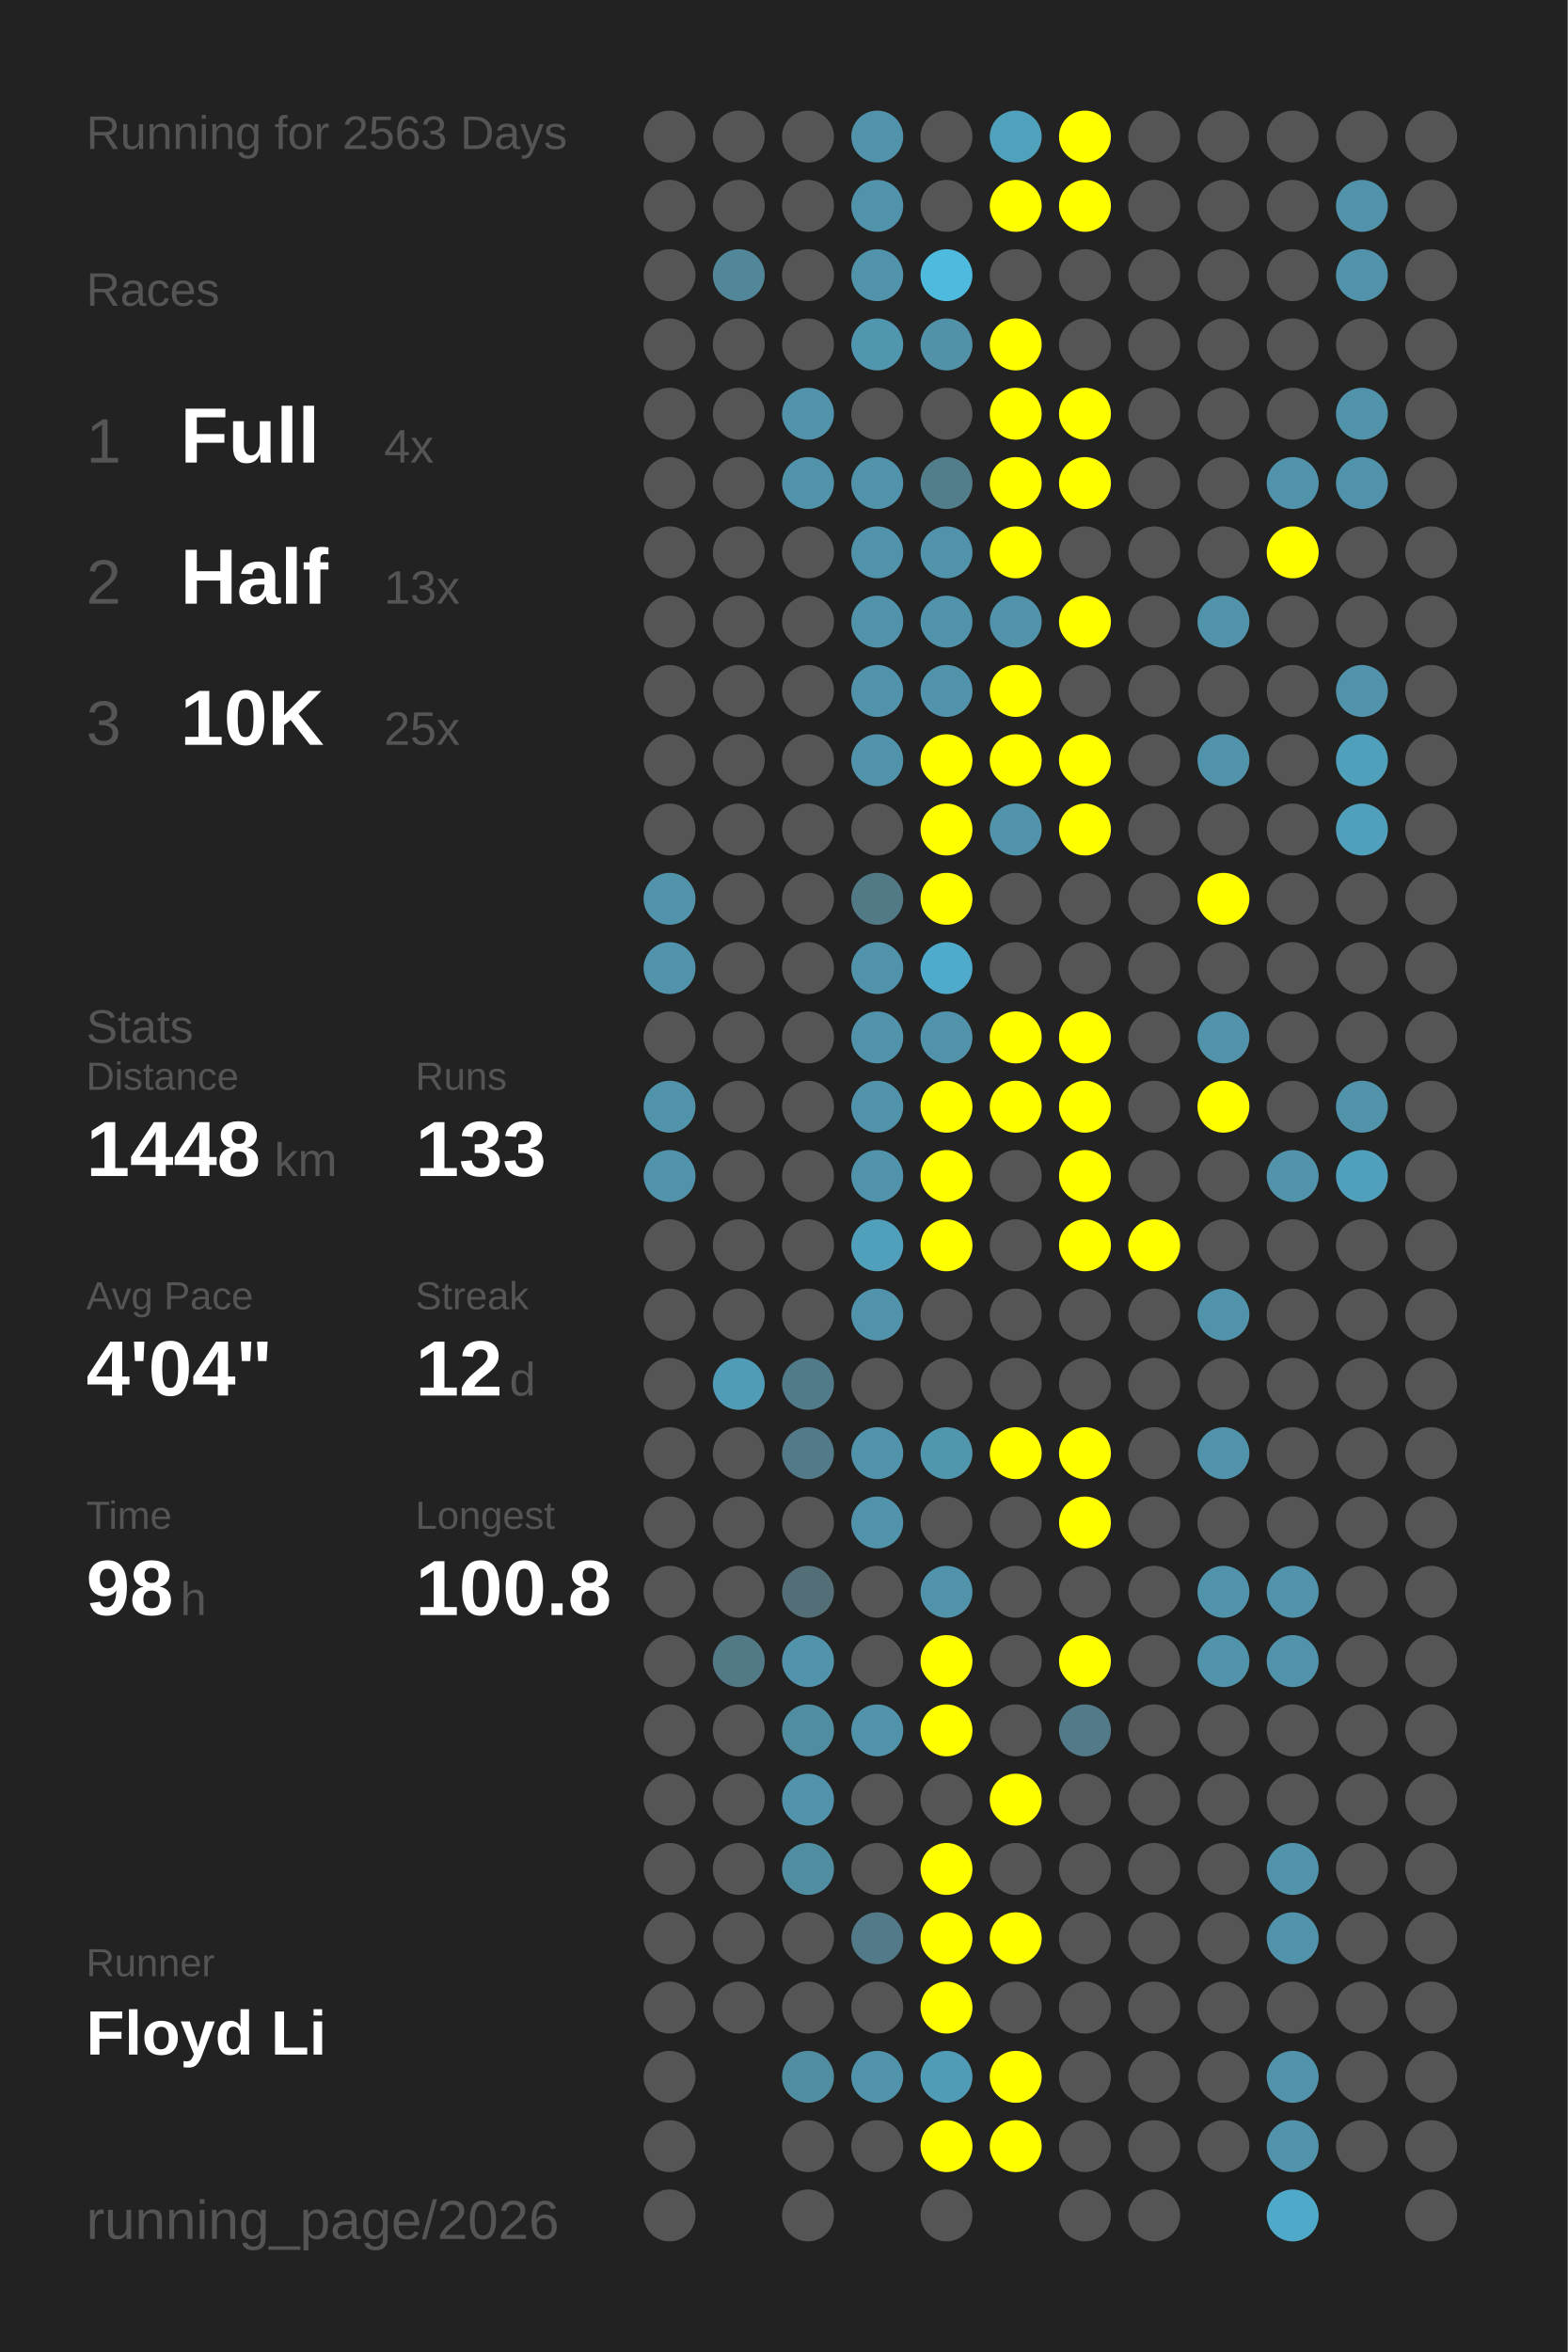
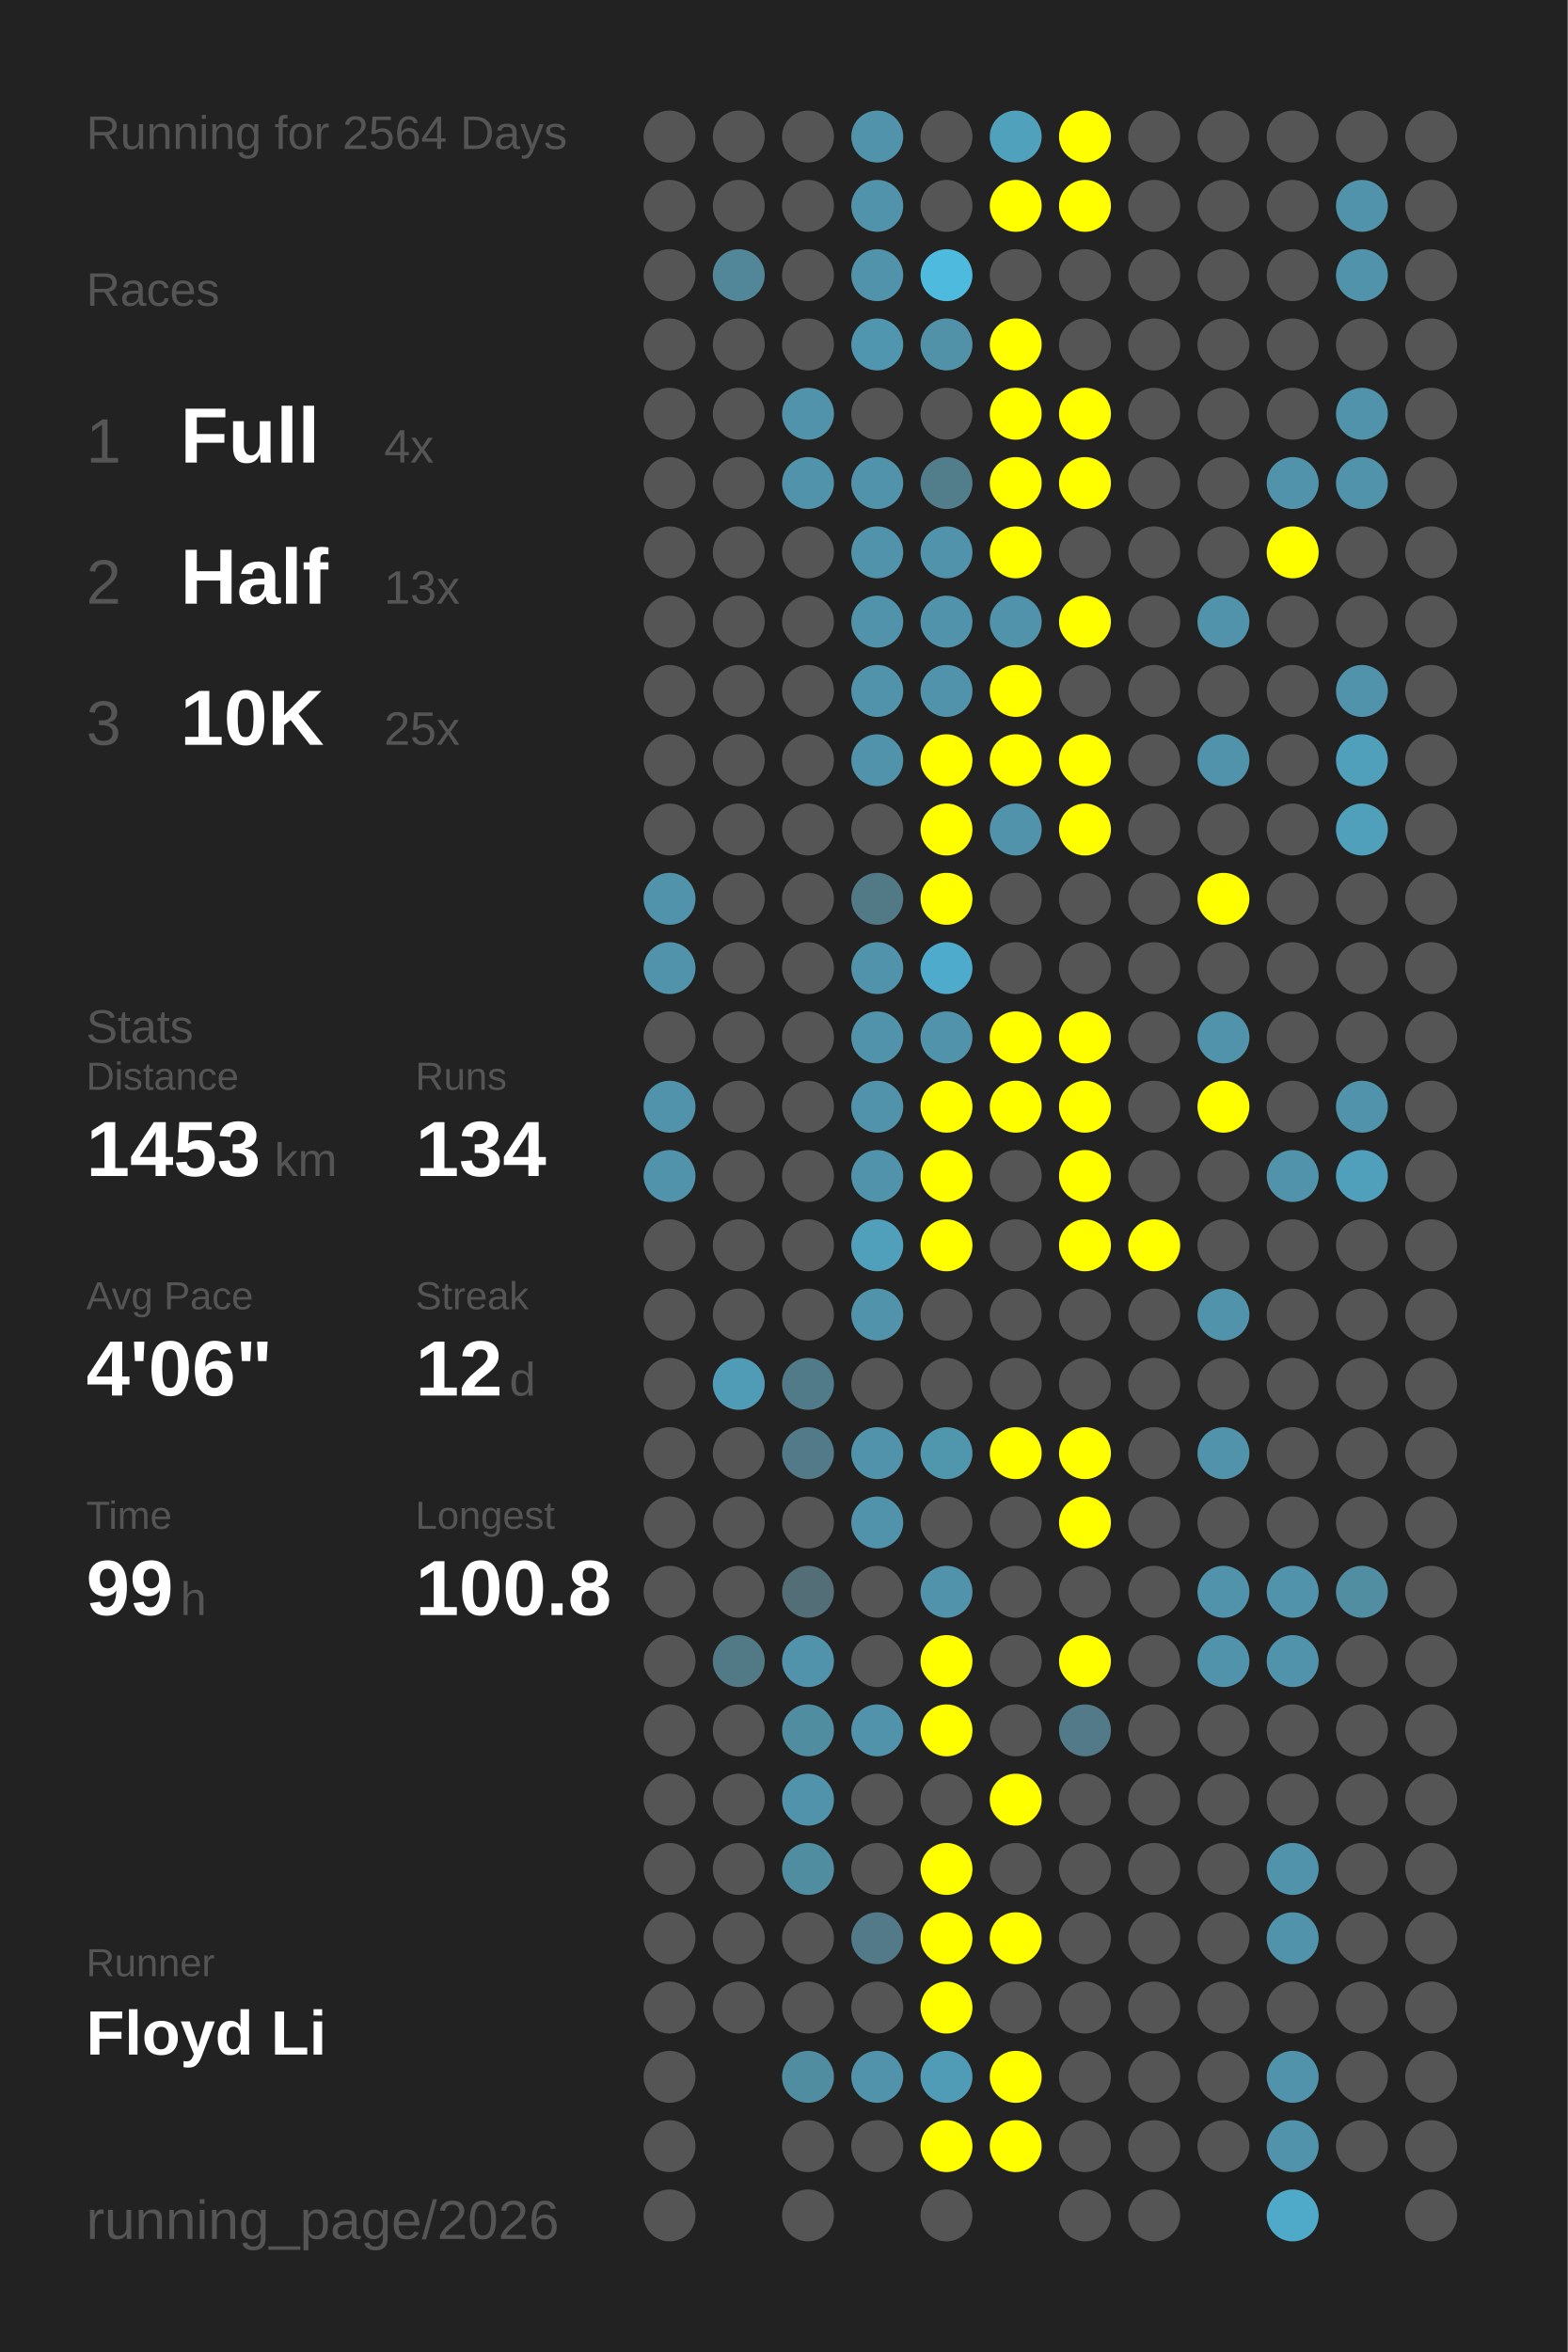
<svg xmlns="http://www.w3.org/2000/svg" baseProfile="full" height="300mm" version="1.1" viewBox="0,0,200,300" width="200mm">
  <defs />
  <rect fill="#222222" height="300" width="200" x="0" y="0" />
-   <text fill="#555555" style="font-size:6px; font-family:Arial;" x="11" y="19">Running for 2563 Days</text>
+   <text fill="#555555" style="font-size:6px; font-family:Arial;" x="11" y="19">Running for 2564 Days</text>
  <text fill="#555555" style="font-size:6px; font-family:Arial;" x="11" y="39">Races</text>
  <text fill="#555555" style="font-size:8px; font-family:Arial;" x="11" y="59">1</text>
  <text fill="#FFFFFF" style="font-size:10px; font-family:Arial; font-weight:bold;" x="23" y="59">Full</text>
  <text fill="#555555" style="font-size:6px; font-family:Arial;" x="49" y="59">4x</text>
  <text fill="#555555" style="font-size:8px; font-family:Arial;" x="11" y="77">2</text>
  <text fill="#FFFFFF" style="font-size:10px; font-family:Arial; font-weight:bold;" x="23" y="77">Half</text>
  <text fill="#555555" style="font-size:6px; font-family:Arial;" x="49" y="77">13x</text>
  <text fill="#555555" style="font-size:8px; font-family:Arial;" x="11" y="95">3</text>
  <text fill="#FFFFFF" style="font-size:10px; font-family:Arial; font-weight:bold;" x="23" y="95">10K</text>
  <text fill="#555555" style="font-size:6px; font-family:Arial;" x="49" y="95">25x</text>
  <text fill="#555555" style="font-size:6px; font-family:Arial;" x="11" y="133">Stats</text>
  <text fill="#555555" style="font-size:5px; font-family:Arial;" x="11" y="139">Distance</text>
-   <text fill="#FFFFFF" style="font-size:10px; font-family:Arial; font-weight:bold;" x="11" y="150">1448</text>
+   <text fill="#FFFFFF" style="font-size:10px; font-family:Arial; font-weight:bold;" x="11" y="150">1453</text>
  <text fill="#555555" style="font-size:6px; font-family:Arial;" x="35" y="150">km</text>
  <text fill="#555555" style="font-size:5px; font-family:Arial;" x="53" y="139">Runs</text>
-   <text fill="#FFFFFF" style="font-size:10px; font-family:Arial; font-weight:bold;" x="53" y="150">133</text>
+   <text fill="#FFFFFF" style="font-size:10px; font-family:Arial; font-weight:bold;" x="53" y="150">134</text>
  <text fill="#555555" style="font-size:5px; font-family:Arial;" x="11" y="167">Avg Pace</text>
-   <text fill="#FFFFFF" style="font-size:10px; font-family:Arial; font-weight:bold;" x="11" y="178">4'04"</text>
+   <text fill="#FFFFFF" style="font-size:10px; font-family:Arial; font-weight:bold;" x="11" y="178">4'06"</text>
  <text fill="#555555" style="font-size:5px; font-family:Arial;" x="53" y="167">Streak</text>
  <text fill="#FFFFFF" style="font-size:10px; font-family:Arial; font-weight:bold;" x="53" y="178">12</text>
  <text fill="#555555" style="font-size:6px; font-family:Arial;" x="65" y="178">d</text>
  <text fill="#555555" style="font-size:5px; font-family:Arial;" x="11" y="195">Time</text>
-   <text fill="#FFFFFF" style="font-size:10px; font-family:Arial; font-weight:bold;" x="11" y="206">98</text>
+   <text fill="#FFFFFF" style="font-size:10px; font-family:Arial; font-weight:bold;" x="11" y="206">99</text>
  <text fill="#555555" style="font-size:6px; font-family:Arial;" x="23" y="206">h</text>
  <text fill="#555555" style="font-size:5px; font-family:Arial;" x="53" y="195">Longest</text>
  <text fill="#FFFFFF" style="font-size:10px; font-family:Arial; font-weight:bold;" x="53" y="206">100.8</text>
  <text fill="#555555" style="font-size:5px; font-family:Arial;" x="11" y="252.065">Runner</text>
  <text fill="#FFFFFF" style="font-size:8px; font-family:Arial; font-weight:bold;" x="11" y="262.065">Floyd Li</text>
  <text fill="#555555" style="font-size:7px; font-family:Arial;" x="11" y="285.581">running_page/2026</text>
  <circle cx="85.417" cy="17.419" fill="#555555" r="3.312" />
  <circle cx="85.417" cy="26.258" fill="#555555" r="3.312" />
  <circle cx="85.417" cy="35.097" fill="#555555" r="3.312" />
  <circle cx="85.417" cy="43.935" fill="#555555" r="3.312" />
  <circle cx="85.417" cy="52.774" fill="#555555" r="3.312" />
  <circle cx="85.417" cy="61.613" fill="#555555" r="3.312" />
  <circle cx="85.417" cy="70.452" fill="#555555" r="3.312" />
  <circle cx="85.417" cy="79.29" fill="#555555" r="3.312" />
  <circle cx="85.417" cy="88.129" fill="#555555" r="3.312" />
  <circle cx="85.417" cy="96.968" fill="#555555" r="3.312" />
  <circle cx="85.417" cy="105.806" fill="#555555" r="3.312" />
  <circle cx="85.417" cy="114.645" fill="#5093aa" r="3.312" />
  <circle cx="85.417" cy="123.484" fill="#5093aa" r="3.312" />
  <circle cx="85.417" cy="132.323" fill="#555555" r="3.312" />
  <circle cx="85.417" cy="141.161" fill="#5093aa" r="3.312" />
  <circle cx="85.417" cy="150" fill="#5093aa" r="3.312" />
  <circle cx="85.417" cy="158.839" fill="#555555" r="3.312" />
  <circle cx="85.417" cy="167.677" fill="#555555" r="3.312" />
  <circle cx="85.417" cy="176.516" fill="#555555" r="3.312" />
  <circle cx="85.417" cy="185.355" fill="#555555" r="3.312" />
  <circle cx="85.417" cy="194.194" fill="#555555" r="3.312" />
  <circle cx="85.417" cy="203.032" fill="#555555" r="3.312" />
  <circle cx="85.417" cy="211.871" fill="#555555" r="3.312" />
  <circle cx="85.417" cy="220.71" fill="#555555" r="3.312" />
  <circle cx="85.417" cy="229.548" fill="#555555" r="3.312" />
  <circle cx="85.417" cy="238.387" fill="#555555" r="3.312" />
  <circle cx="85.417" cy="247.226" fill="#555555" r="3.312" />
  <circle cx="85.417" cy="256.065" fill="#555555" r="3.312" />
  <circle cx="85.417" cy="264.903" fill="#555555" r="3.312" />
  <circle cx="85.417" cy="273.742" fill="#555555" r="3.312" />
  <circle cx="85.417" cy="282.581" fill="#555555" r="3.312" />
  <circle cx="94.25" cy="17.419" fill="#555555" r="3.312" />
  <circle cx="94.25" cy="26.258" fill="#555555" r="3.312" />
  <circle cx="94.25" cy="35.097" fill="#518799" r="3.312" />
  <circle cx="94.25" cy="43.935" fill="#555555" r="3.312" />
  <circle cx="94.25" cy="52.774" fill="#555555" r="3.312" />
  <circle cx="94.25" cy="61.613" fill="#555555" r="3.312" />
  <circle cx="94.25" cy="70.452" fill="#555555" r="3.312" />
  <circle cx="94.25" cy="79.29" fill="#555555" r="3.312" />
  <circle cx="94.25" cy="88.129" fill="#555555" r="3.312" />
  <circle cx="94.25" cy="96.968" fill="#555555" r="3.312" />
  <circle cx="94.25" cy="105.806" fill="#555555" r="3.312" />
  <circle cx="94.25" cy="114.645" fill="#555555" r="3.312" />
  <circle cx="94.25" cy="123.484" fill="#555555" r="3.312" />
  <circle cx="94.25" cy="132.323" fill="#555555" r="3.312" />
  <circle cx="94.25" cy="141.161" fill="#555555" r="3.312" />
  <circle cx="94.25" cy="150" fill="#555555" r="3.312" />
  <circle cx="94.25" cy="158.839" fill="#555555" r="3.312" />
  <circle cx="94.25" cy="167.677" fill="#555555" r="3.312" />
  <circle cx="94.25" cy="176.516" fill="#509cb6" r="3.312" />
  <circle cx="94.25" cy="185.355" fill="#555555" r="3.312" />
  <circle cx="94.25" cy="194.194" fill="#555555" r="3.312" />
  <circle cx="94.25" cy="203.032" fill="#555555" r="3.312" />
  <circle cx="94.25" cy="211.871" fill="#527986" r="3.312" />
  <circle cx="94.25" cy="220.71" fill="#555555" r="3.312" />
  <circle cx="94.25" cy="229.548" fill="#555555" r="3.312" />
  <circle cx="94.25" cy="238.387" fill="#555555" r="3.312" />
  <circle cx="94.25" cy="247.226" fill="#555555" r="3.312" />
  <circle cx="94.25" cy="256.065" fill="#555555" r="3.312" />
  <circle cx="103.083" cy="17.419" fill="#555555" r="3.312" />
  <circle cx="103.083" cy="26.258" fill="#555555" r="3.312" />
  <circle cx="103.083" cy="35.097" fill="#555555" r="3.312" />
  <circle cx="103.083" cy="43.935" fill="#555555" r="3.312" />
  <circle cx="103.083" cy="52.774" fill="#5093aa" r="3.312" />
  <circle cx="103.083" cy="61.613" fill="#5093aa" r="3.312" />
  <circle cx="103.083" cy="70.452" fill="#555555" r="3.312" />
  <circle cx="103.083" cy="79.29" fill="#555555" r="3.312" />
  <circle cx="103.083" cy="88.129" fill="#555555" r="3.312" />
  <circle cx="103.083" cy="96.968" fill="#555555" r="3.312" />
  <circle cx="103.083" cy="105.806" fill="#555555" r="3.312" />
  <circle cx="103.083" cy="114.645" fill="#555555" r="3.312" />
  <circle cx="103.083" cy="123.484" fill="#555555" r="3.312" />
  <circle cx="103.083" cy="132.323" fill="#555555" r="3.312" />
  <circle cx="103.083" cy="141.161" fill="#555555" r="3.312" />
  <circle cx="103.083" cy="150" fill="#555555" r="3.312" />
  <circle cx="103.083" cy="158.839" fill="#555555" r="3.312" />
  <circle cx="103.083" cy="167.677" fill="#555555" r="3.312" />
  <circle cx="103.083" cy="176.516" fill="#527b8a" r="3.312" />
  <circle cx="103.083" cy="185.355" fill="#527a88" r="3.312" />
  <circle cx="103.083" cy="194.194" fill="#555555" r="3.312" />
  <circle cx="103.083" cy="203.032" fill="#536e77" r="3.312" />
  <circle cx="103.083" cy="211.871" fill="#5093aa" r="3.312" />
  <circle cx="103.083" cy="220.71" fill="#518da1" r="3.312" />
  <circle cx="103.083" cy="229.548" fill="#5093aa" r="3.312" />
  <circle cx="103.083" cy="238.387" fill="#518da1" r="3.312" />
  <circle cx="103.083" cy="247.226" fill="#555555" r="3.312" />
  <circle cx="103.083" cy="256.065" fill="#555555" r="3.312" />
  <circle cx="103.083" cy="264.903" fill="#518da1" r="3.312" />
  <circle cx="103.083" cy="273.742" fill="#555555" r="3.312" />
  <circle cx="103.083" cy="282.581" fill="#555555" r="3.312" />
  <circle cx="111.917" cy="17.419" fill="#5093aa" r="3.312" />
  <circle cx="111.917" cy="26.258" fill="#5093aa" r="3.312" />
  <circle cx="111.917" cy="35.097" fill="#5093aa" r="3.312" />
  <circle cx="111.917" cy="43.935" fill="#5096ae" r="3.312" />
  <circle cx="111.917" cy="52.774" fill="#555555" r="3.312" />
  <circle cx="111.917" cy="61.613" fill="#5093aa" r="3.312" />
  <circle cx="111.917" cy="70.452" fill="#5093aa" r="3.312" />
  <circle cx="111.917" cy="79.29" fill="#5093aa" r="3.312" />
  <circle cx="111.917" cy="88.129" fill="#5093aa" r="3.312" />
  <circle cx="111.917" cy="96.968" fill="#5093aa" r="3.312" />
  <circle cx="111.917" cy="105.806" fill="#555555" r="3.312" />
  <circle cx="111.917" cy="114.645" fill="#527986" r="3.312" />
  <circle cx="111.917" cy="123.484" fill="#5093aa" r="3.312" />
  <circle cx="111.917" cy="132.323" fill="#5093aa" r="3.312" />
  <circle cx="111.917" cy="141.161" fill="#5093aa" r="3.312" />
  <circle cx="111.917" cy="150" fill="#5093aa" r="3.312" />
  <circle cx="111.917" cy="158.839" fill="#50a0bb" r="3.312" />
  <circle cx="111.917" cy="167.677" fill="#5093aa" r="3.312" />
  <circle cx="111.917" cy="176.516" fill="#555555" r="3.312" />
  <circle cx="111.917" cy="185.355" fill="#5093aa" r="3.312" />
  <circle cx="111.917" cy="194.194" fill="#5093aa" r="3.312" />
  <circle cx="111.917" cy="203.032" fill="#555555" r="3.312" />
  <circle cx="111.917" cy="211.871" fill="#555555" r="3.312" />
  <circle cx="111.917" cy="220.71" fill="#5093aa" r="3.312" />
  <circle cx="111.917" cy="229.548" fill="#555555" r="3.312" />
  <circle cx="111.917" cy="238.387" fill="#555555" r="3.312" />
  <circle cx="111.917" cy="247.226" fill="#527a88" r="3.312" />
  <circle cx="111.917" cy="256.065" fill="#555555" r="3.312" />
  <circle cx="111.917" cy="264.903" fill="#5093aa" r="3.312" />
  <circle cx="111.917" cy="273.742" fill="#555555" r="3.312" />
  <circle cx="120.75" cy="17.419" fill="#555555" r="3.312" />
  <circle cx="120.75" cy="26.258" fill="#555555" r="3.312" />
  <circle cx="120.75" cy="35.097" fill="#4ebade" r="3.312" />
  <circle cx="120.75" cy="43.935" fill="#5192a8" r="3.312" />
  <circle cx="120.75" cy="52.774" fill="#555555" r="3.312" />
  <circle cx="120.75" cy="61.613" fill="#527d8b" r="3.312" />
  <circle cx="120.75" cy="70.452" fill="#5093aa" r="3.312" />
  <circle cx="120.75" cy="79.29" fill="#5093aa" r="3.312" />
  <circle cx="120.75" cy="88.129" fill="#5093aa" r="3.312" />
  <circle cx="120.75" cy="96.968" fill="#FFFF00" r="3.312" />
  <circle cx="120.75" cy="105.806" fill="#FFFF00" r="3.312" />
  <circle cx="120.75" cy="114.645" fill="#FFFF00" r="3.312" />
  <circle cx="120.75" cy="123.484" fill="#4fabcb" r="3.312" />
  <circle cx="120.75" cy="132.323" fill="#5093aa" r="3.312" />
  <circle cx="120.75" cy="141.161" fill="#FFFF00" r="3.312" />
  <circle cx="120.75" cy="150" fill="#FFFF00" r="3.312" />
  <circle cx="120.75" cy="158.839" fill="#FFFF00" r="3.312" />
  <circle cx="120.75" cy="167.677" fill="#555555" r="3.312" />
  <circle cx="120.75" cy="176.516" fill="#555555" r="3.312" />
  <circle cx="120.75" cy="185.355" fill="#5096ad" r="3.312" />
  <circle cx="120.75" cy="194.194" fill="#555555" r="3.312" />
  <circle cx="120.75" cy="203.032" fill="#5093aa" r="3.312" />
  <circle cx="120.75" cy="211.871" fill="#FFFF00" r="3.312" />
  <circle cx="120.75" cy="220.71" fill="#FFFF00" r="3.312" />
  <circle cx="120.75" cy="229.548" fill="#555555" r="3.312" />
  <circle cx="120.75" cy="238.387" fill="#FFFF00" r="3.312" />
  <circle cx="120.75" cy="247.226" fill="#FFFF00" r="3.312" />
  <circle cx="120.75" cy="256.065" fill="#FFFF00" r="3.312" />
  <circle cx="120.75" cy="264.903" fill="#509bb5" r="3.312" />
  <circle cx="120.75" cy="273.742" fill="#FFFF00" r="3.312" />
  <circle cx="120.75" cy="282.581" fill="#555555" r="3.312" />
  <circle cx="129.583" cy="17.419" fill="#50a1bc" r="3.312" />
  <circle cx="129.583" cy="26.258" fill="#FFFF00" r="3.312" />
  <circle cx="129.583" cy="35.097" fill="#555555" r="3.312" />
  <circle cx="129.583" cy="43.935" fill="#FFFF00" r="3.312" />
  <circle cx="129.583" cy="52.774" fill="#FFFF00" r="3.312" />
  <circle cx="129.583" cy="61.613" fill="#FFFF00" r="3.312" />
  <circle cx="129.583" cy="70.452" fill="#FFFF00" r="3.312" />
  <circle cx="129.583" cy="79.29" fill="#5093aa" r="3.312" />
  <circle cx="129.583" cy="88.129" fill="#FFFF00" r="3.312" />
  <circle cx="129.583" cy="96.968" fill="#FFFF00" r="3.312" />
  <circle cx="129.583" cy="105.806" fill="#5093aa" r="3.312" />
  <circle cx="129.583" cy="114.645" fill="#555555" r="3.312" />
  <circle cx="129.583" cy="123.484" fill="#555555" r="3.312" />
  <circle cx="129.583" cy="132.323" fill="#FFFF00" r="3.312" />
  <circle cx="129.583" cy="141.161" fill="#FFFF00" r="3.312" />
  <circle cx="129.583" cy="150" fill="#555555" r="3.312" />
  <circle cx="129.583" cy="158.839" fill="#555555" r="3.312" />
  <circle cx="129.583" cy="167.677" fill="#555555" r="3.312" />
  <circle cx="129.583" cy="176.516" fill="#555555" r="3.312" />
  <circle cx="129.583" cy="185.355" fill="#FFFF00" r="3.312" />
  <circle cx="129.583" cy="194.194" fill="#555555" r="3.312" />
  <circle cx="129.583" cy="203.032" fill="#555555" r="3.312" />
  <circle cx="129.583" cy="211.871" fill="#555555" r="3.312" />
  <circle cx="129.583" cy="220.71" fill="#555555" r="3.312" />
  <circle cx="129.583" cy="229.548" fill="#FFFF00" r="3.312" />
  <circle cx="129.583" cy="238.387" fill="#555555" r="3.312" />
  <circle cx="129.583" cy="247.226" fill="#FFFF00" r="3.312" />
  <circle cx="129.583" cy="256.065" fill="#555555" r="3.312" />
  <circle cx="129.583" cy="264.903" fill="#FFFF00" r="3.312" />
  <circle cx="129.583" cy="273.742" fill="#FFFF00" r="3.312" />
  <circle cx="138.417" cy="17.419" fill="#FFFF00" r="3.312" />
  <circle cx="138.417" cy="26.258" fill="#FFFF00" r="3.312" />
  <circle cx="138.417" cy="35.097" fill="#555555" r="3.312" />
  <circle cx="138.417" cy="43.935" fill="#555555" r="3.312" />
  <circle cx="138.417" cy="52.774" fill="#FFFF00" r="3.312" />
  <circle cx="138.417" cy="61.613" fill="#FFFF00" r="3.312" />
  <circle cx="138.417" cy="70.452" fill="#555555" r="3.312" />
  <circle cx="138.417" cy="79.29" fill="#FFFF00" r="3.312" />
  <circle cx="138.417" cy="88.129" fill="#555555" r="3.312" />
  <circle cx="138.417" cy="96.968" fill="#FFFF00" r="3.312" />
  <circle cx="138.417" cy="105.806" fill="#FFFF00" r="3.312" />
  <circle cx="138.417" cy="114.645" fill="#555555" r="3.312" />
  <circle cx="138.417" cy="123.484" fill="#555555" r="3.312" />
  <circle cx="138.417" cy="132.323" fill="#FFFF00" r="3.312" />
  <circle cx="138.417" cy="141.161" fill="#FFFF00" r="3.312" />
  <circle cx="138.417" cy="150" fill="#FFFF00" r="3.312" />
  <circle cx="138.417" cy="158.839" fill="#FFFF00" r="3.312" />
  <circle cx="138.417" cy="167.677" fill="#555555" r="3.312" />
  <circle cx="138.417" cy="176.516" fill="#555555" r="3.312" />
  <circle cx="138.417" cy="185.355" fill="#FFFF00" r="3.312" />
  <circle cx="138.417" cy="194.194" fill="#FFFF00" r="3.312" />
  <circle cx="138.417" cy="203.032" fill="#555555" r="3.312" />
  <circle cx="138.417" cy="211.871" fill="#FFFF00" r="3.312" />
  <circle cx="138.417" cy="220.71" fill="#527a88" r="3.312" />
  <circle cx="138.417" cy="229.548" fill="#555555" r="3.312" />
  <circle cx="138.417" cy="238.387" fill="#555555" r="3.312" />
  <circle cx="138.417" cy="247.226" fill="#555555" r="3.312" />
  <circle cx="138.417" cy="256.065" fill="#555555" r="3.312" />
  <circle cx="138.417" cy="264.903" fill="#555555" r="3.312" />
  <circle cx="138.417" cy="273.742" fill="#555555" r="3.312" />
  <circle cx="138.417" cy="282.581" fill="#555555" r="3.312" />
  <circle cx="147.25" cy="17.419" fill="#555555" r="3.312" />
  <circle cx="147.25" cy="26.258" fill="#555555" r="3.312" />
  <circle cx="147.25" cy="35.097" fill="#555555" r="3.312" />
  <circle cx="147.25" cy="43.935" fill="#555555" r="3.312" />
  <circle cx="147.25" cy="52.774" fill="#555555" r="3.312" />
  <circle cx="147.25" cy="61.613" fill="#555555" r="3.312" />
  <circle cx="147.25" cy="70.452" fill="#555555" r="3.312" />
  <circle cx="147.25" cy="79.29" fill="#555555" r="3.312" />
  <circle cx="147.25" cy="88.129" fill="#555555" r="3.312" />
  <circle cx="147.25" cy="96.968" fill="#555555" r="3.312" />
  <circle cx="147.25" cy="105.806" fill="#555555" r="3.312" />
  <circle cx="147.25" cy="114.645" fill="#555555" r="3.312" />
  <circle cx="147.25" cy="123.484" fill="#555555" r="3.312" />
  <circle cx="147.25" cy="132.323" fill="#555555" r="3.312" />
  <circle cx="147.25" cy="141.161" fill="#555555" r="3.312" />
  <circle cx="147.25" cy="150" fill="#555555" r="3.312" />
  <circle cx="147.25" cy="158.839" fill="#FFFF00" r="3.312" />
  <circle cx="147.25" cy="167.677" fill="#555555" r="3.312" />
  <circle cx="147.25" cy="176.516" fill="#555555" r="3.312" />
  <circle cx="147.25" cy="185.355" fill="#555555" r="3.312" />
  <circle cx="147.25" cy="194.194" fill="#555555" r="3.312" />
  <circle cx="147.25" cy="203.032" fill="#555555" r="3.312" />
  <circle cx="147.25" cy="211.871" fill="#555555" r="3.312" />
  <circle cx="147.25" cy="220.71" fill="#555555" r="3.312" />
  <circle cx="147.25" cy="229.548" fill="#555555" r="3.312" />
  <circle cx="147.25" cy="238.387" fill="#555555" r="3.312" />
  <circle cx="147.25" cy="247.226" fill="#555555" r="3.312" />
  <circle cx="147.25" cy="256.065" fill="#555555" r="3.312" />
  <circle cx="147.25" cy="264.903" fill="#555555" r="3.312" />
  <circle cx="147.25" cy="273.742" fill="#555555" r="3.312" />
  <circle cx="147.25" cy="282.581" fill="#555555" r="3.312" />
  <circle cx="156.083" cy="17.419" fill="#555555" r="3.312" />
  <circle cx="156.083" cy="26.258" fill="#555555" r="3.312" />
  <circle cx="156.083" cy="35.097" fill="#555555" r="3.312" />
  <circle cx="156.083" cy="43.935" fill="#555555" r="3.312" />
  <circle cx="156.083" cy="52.774" fill="#555555" r="3.312" />
  <circle cx="156.083" cy="61.613" fill="#555555" r="3.312" />
  <circle cx="156.083" cy="70.452" fill="#555555" r="3.312" />
  <circle cx="156.083" cy="79.29" fill="#5093aa" r="3.312" />
  <circle cx="156.083" cy="88.129" fill="#555555" r="3.312" />
  <circle cx="156.083" cy="96.968" fill="#5093aa" r="3.312" />
  <circle cx="156.083" cy="105.806" fill="#555555" r="3.312" />
  <circle cx="156.083" cy="114.645" fill="#FFFF00" r="3.312" />
  <circle cx="156.083" cy="123.484" fill="#555555" r="3.312" />
  <circle cx="156.083" cy="132.323" fill="#5093aa" r="3.312" />
  <circle cx="156.083" cy="141.161" fill="#FFFF00" r="3.312" />
  <circle cx="156.083" cy="150" fill="#555555" r="3.312" />
  <circle cx="156.083" cy="158.839" fill="#555555" r="3.312" />
  <circle cx="156.083" cy="167.677" fill="#5093aa" r="3.312" />
  <circle cx="156.083" cy="176.516" fill="#555555" r="3.312" />
  <circle cx="156.083" cy="185.355" fill="#5093aa" r="3.312" />
  <circle cx="156.083" cy="194.194" fill="#555555" r="3.312" />
  <circle cx="156.083" cy="203.032" fill="#5093aa" r="3.312" />
  <circle cx="156.083" cy="211.871" fill="#5093aa" r="3.312" />
  <circle cx="156.083" cy="220.71" fill="#555555" r="3.312" />
  <circle cx="156.083" cy="229.548" fill="#555555" r="3.312" />
  <circle cx="156.083" cy="238.387" fill="#555555" r="3.312" />
  <circle cx="156.083" cy="247.226" fill="#555555" r="3.312" />
  <circle cx="156.083" cy="256.065" fill="#555555" r="3.312" />
  <circle cx="156.083" cy="264.903" fill="#555555" r="3.312" />
  <circle cx="156.083" cy="273.742" fill="#555555" r="3.312" />
  <circle cx="164.917" cy="17.419" fill="#555555" r="3.312" />
  <circle cx="164.917" cy="26.258" fill="#555555" r="3.312" />
  <circle cx="164.917" cy="35.097" fill="#555555" r="3.312" />
  <circle cx="164.917" cy="43.935" fill="#555555" r="3.312" />
  <circle cx="164.917" cy="52.774" fill="#555555" r="3.312" />
  <circle cx="164.917" cy="61.613" fill="#5093aa" r="3.312" />
  <circle cx="164.917" cy="70.452" fill="#FFFF00" r="3.312" />
  <circle cx="164.917" cy="79.29" fill="#555555" r="3.312" />
  <circle cx="164.917" cy="88.129" fill="#555555" r="3.312" />
  <circle cx="164.917" cy="96.968" fill="#555555" r="3.312" />
  <circle cx="164.917" cy="105.806" fill="#555555" r="3.312" />
  <circle cx="164.917" cy="114.645" fill="#555555" r="3.312" />
  <circle cx="164.917" cy="123.484" fill="#555555" r="3.312" />
  <circle cx="164.917" cy="132.323" fill="#555555" r="3.312" />
  <circle cx="164.917" cy="141.161" fill="#555555" r="3.312" />
  <circle cx="164.917" cy="150" fill="#5093aa" r="3.312" />
  <circle cx="164.917" cy="158.839" fill="#555555" r="3.312" />
  <circle cx="164.917" cy="167.677" fill="#555555" r="3.312" />
  <circle cx="164.917" cy="176.516" fill="#555555" r="3.312" />
  <circle cx="164.917" cy="185.355" fill="#555555" r="3.312" />
  <circle cx="164.917" cy="194.194" fill="#555555" r="3.312" />
  <circle cx="164.917" cy="203.032" fill="#5093aa" r="3.312" />
  <circle cx="164.917" cy="211.871" fill="#5093aa" r="3.312" />
  <circle cx="164.917" cy="220.71" fill="#555555" r="3.312" />
  <circle cx="164.917" cy="229.548" fill="#555555" r="3.312" />
  <circle cx="164.917" cy="238.387" fill="#5093aa" r="3.312" />
  <circle cx="164.917" cy="247.226" fill="#5093aa" r="3.312" />
  <circle cx="164.917" cy="256.065" fill="#555555" r="3.312" />
  <circle cx="164.917" cy="264.903" fill="#5093aa" r="3.312" />
  <circle cx="164.917" cy="273.742" fill="#5093aa" r="3.312" />
  <circle cx="164.917" cy="282.581" fill="#4faac9" r="3.312" />
  <circle cx="173.75" cy="17.419" fill="#555555" r="3.312" />
  <circle cx="173.75" cy="26.258" fill="#5093aa" r="3.312" />
  <circle cx="173.75" cy="35.097" fill="#5093aa" r="3.312" />
  <circle cx="173.75" cy="43.935" fill="#555555" r="3.312" />
  <circle cx="173.75" cy="52.774" fill="#5093aa" r="3.312" />
  <circle cx="173.75" cy="61.613" fill="#5093aa" r="3.312" />
  <circle cx="173.75" cy="70.452" fill="#555555" r="3.312" />
  <circle cx="173.75" cy="79.29" fill="#555555" r="3.312" />
  <circle cx="173.75" cy="88.129" fill="#5093aa" r="3.312" />
  <circle cx="173.75" cy="96.968" fill="#50a0bb" r="3.312" />
  <circle cx="173.75" cy="105.806" fill="#50a0bb" r="3.312" />
  <circle cx="173.75" cy="114.645" fill="#555555" r="3.312" />
  <circle cx="173.75" cy="123.484" fill="#555555" r="3.312" />
  <circle cx="173.75" cy="132.323" fill="#555555" r="3.312" />
  <circle cx="173.75" cy="141.161" fill="#5093aa" r="3.312" />
  <circle cx="173.75" cy="150" fill="#50a0bb" r="3.312" />
  <circle cx="173.75" cy="158.839" fill="#555555" r="3.312" />
  <circle cx="173.75" cy="167.677" fill="#555555" r="3.312" />
  <circle cx="173.75" cy="176.516" fill="#555555" r="3.312" />
  <circle cx="173.75" cy="185.355" fill="#555555" r="3.312" />
  <circle cx="173.75" cy="194.194" fill="#555555" r="3.312" />
-   <circle cx="173.75" cy="203.032" fill="#555555" r="3.312" />
+   <circle cx="173.75" cy="203.032" fill="#518ea2" r="3.312" />
  <circle cx="173.75" cy="211.871" fill="#555555" r="3.312" />
  <circle cx="173.75" cy="220.71" fill="#555555" r="3.312" />
  <circle cx="173.75" cy="229.548" fill="#555555" r="3.312" />
  <circle cx="173.75" cy="238.387" fill="#555555" r="3.312" />
  <circle cx="173.75" cy="247.226" fill="#555555" r="3.312" />
  <circle cx="173.75" cy="256.065" fill="#555555" r="3.312" />
  <circle cx="173.75" cy="264.903" fill="#555555" r="3.312" />
  <circle cx="173.75" cy="273.742" fill="#555555" r="3.312" />
  <circle cx="182.583" cy="17.419" fill="#555555" r="3.312" />
  <circle cx="182.583" cy="26.258" fill="#555555" r="3.312" />
  <circle cx="182.583" cy="35.097" fill="#555555" r="3.312" />
  <circle cx="182.583" cy="43.935" fill="#555555" r="3.312" />
  <circle cx="182.583" cy="52.774" fill="#555555" r="3.312" />
  <circle cx="182.583" cy="61.613" fill="#555555" r="3.312" />
  <circle cx="182.583" cy="70.452" fill="#555555" r="3.312" />
  <circle cx="182.583" cy="79.29" fill="#555555" r="3.312" />
  <circle cx="182.583" cy="88.129" fill="#555555" r="3.312" />
  <circle cx="182.583" cy="96.968" fill="#555555" r="3.312" />
  <circle cx="182.583" cy="105.806" fill="#555555" r="3.312" />
  <circle cx="182.583" cy="114.645" fill="#555555" r="3.312" />
  <circle cx="182.583" cy="123.484" fill="#555555" r="3.312" />
  <circle cx="182.583" cy="132.323" fill="#555555" r="3.312" />
  <circle cx="182.583" cy="141.161" fill="#555555" r="3.312" />
  <circle cx="182.583" cy="150" fill="#555555" r="3.312" />
  <circle cx="182.583" cy="158.839" fill="#555555" r="3.312" />
  <circle cx="182.583" cy="167.677" fill="#555555" r="3.312" />
  <circle cx="182.583" cy="176.516" fill="#555555" r="3.312" />
  <circle cx="182.583" cy="185.355" fill="#555555" r="3.312" />
  <circle cx="182.583" cy="194.194" fill="#555555" r="3.312" />
  <circle cx="182.583" cy="203.032" fill="#555555" r="3.312" />
  <circle cx="182.583" cy="211.871" fill="#555555" r="3.312" />
  <circle cx="182.583" cy="220.71" fill="#555555" r="3.312" />
  <circle cx="182.583" cy="229.548" fill="#555555" r="3.312" />
  <circle cx="182.583" cy="238.387" fill="#555555" r="3.312" />
  <circle cx="182.583" cy="247.226" fill="#555555" r="3.312" />
  <circle cx="182.583" cy="256.065" fill="#555555" r="3.312" />
  <circle cx="182.583" cy="264.903" fill="#555555" r="3.312" />
  <circle cx="182.583" cy="273.742" fill="#555555" r="3.312" />
  <circle cx="182.583" cy="282.581" fill="#555555" r="3.312" />
</svg>
